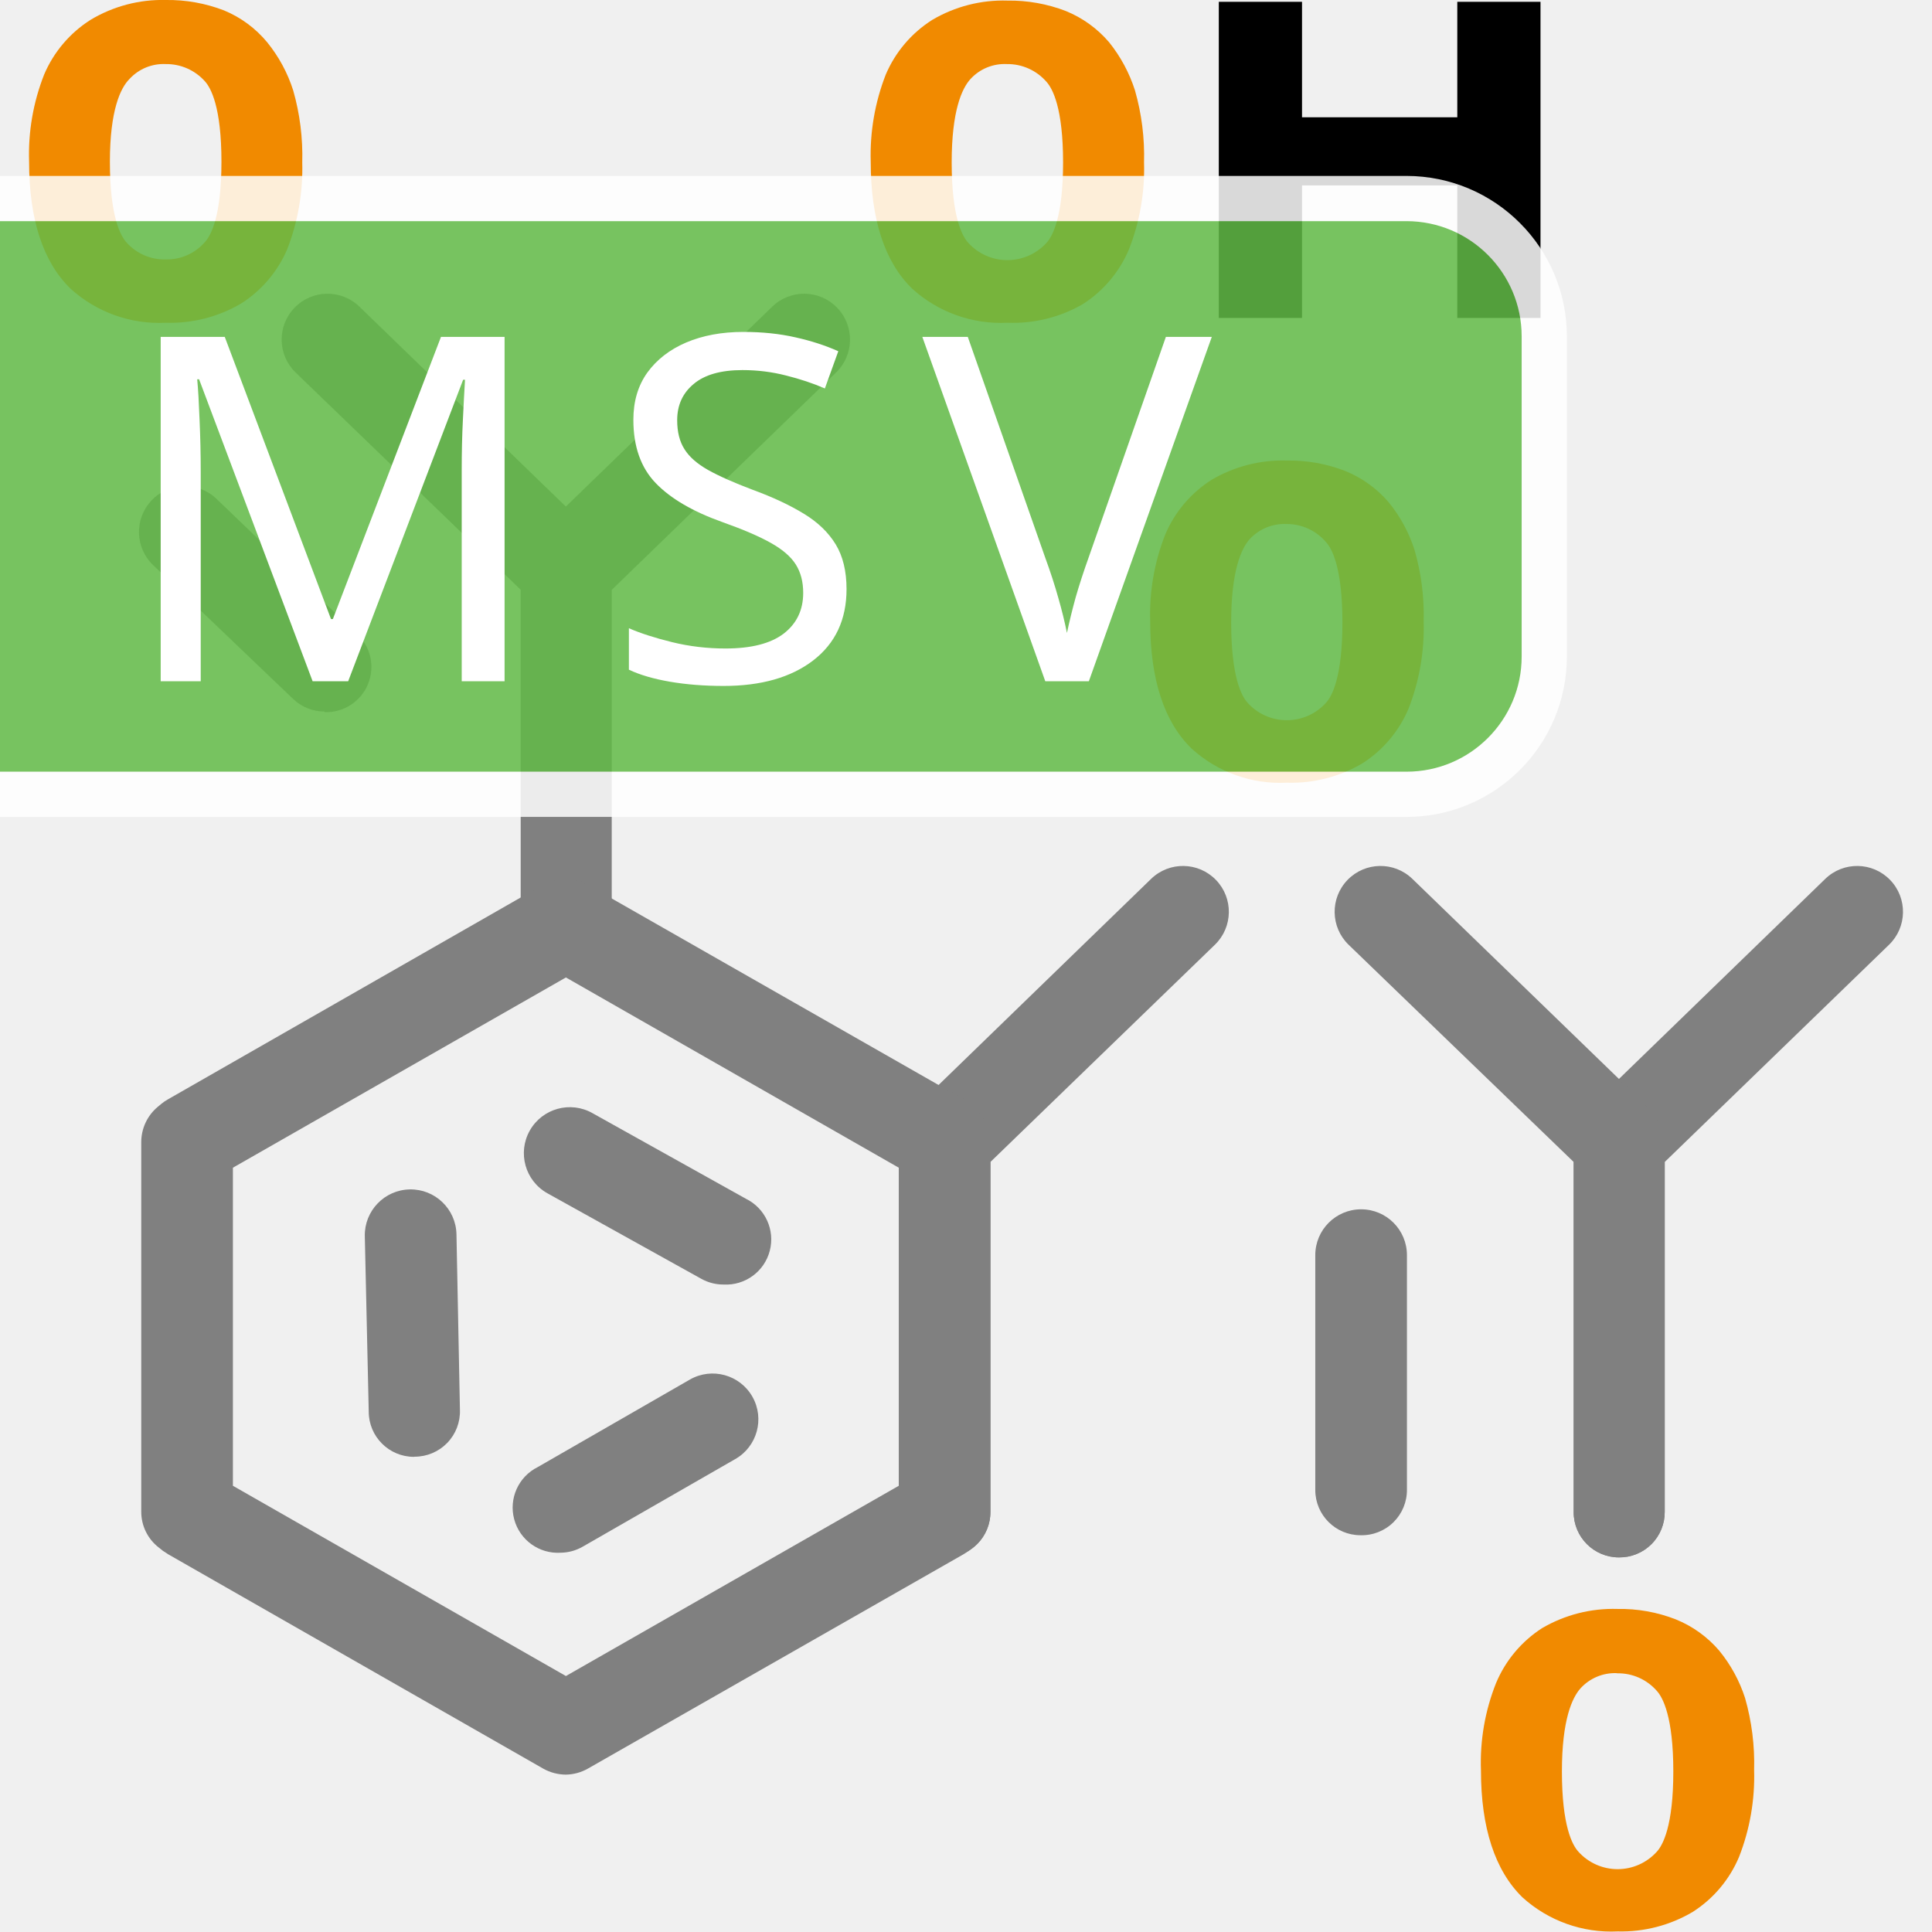
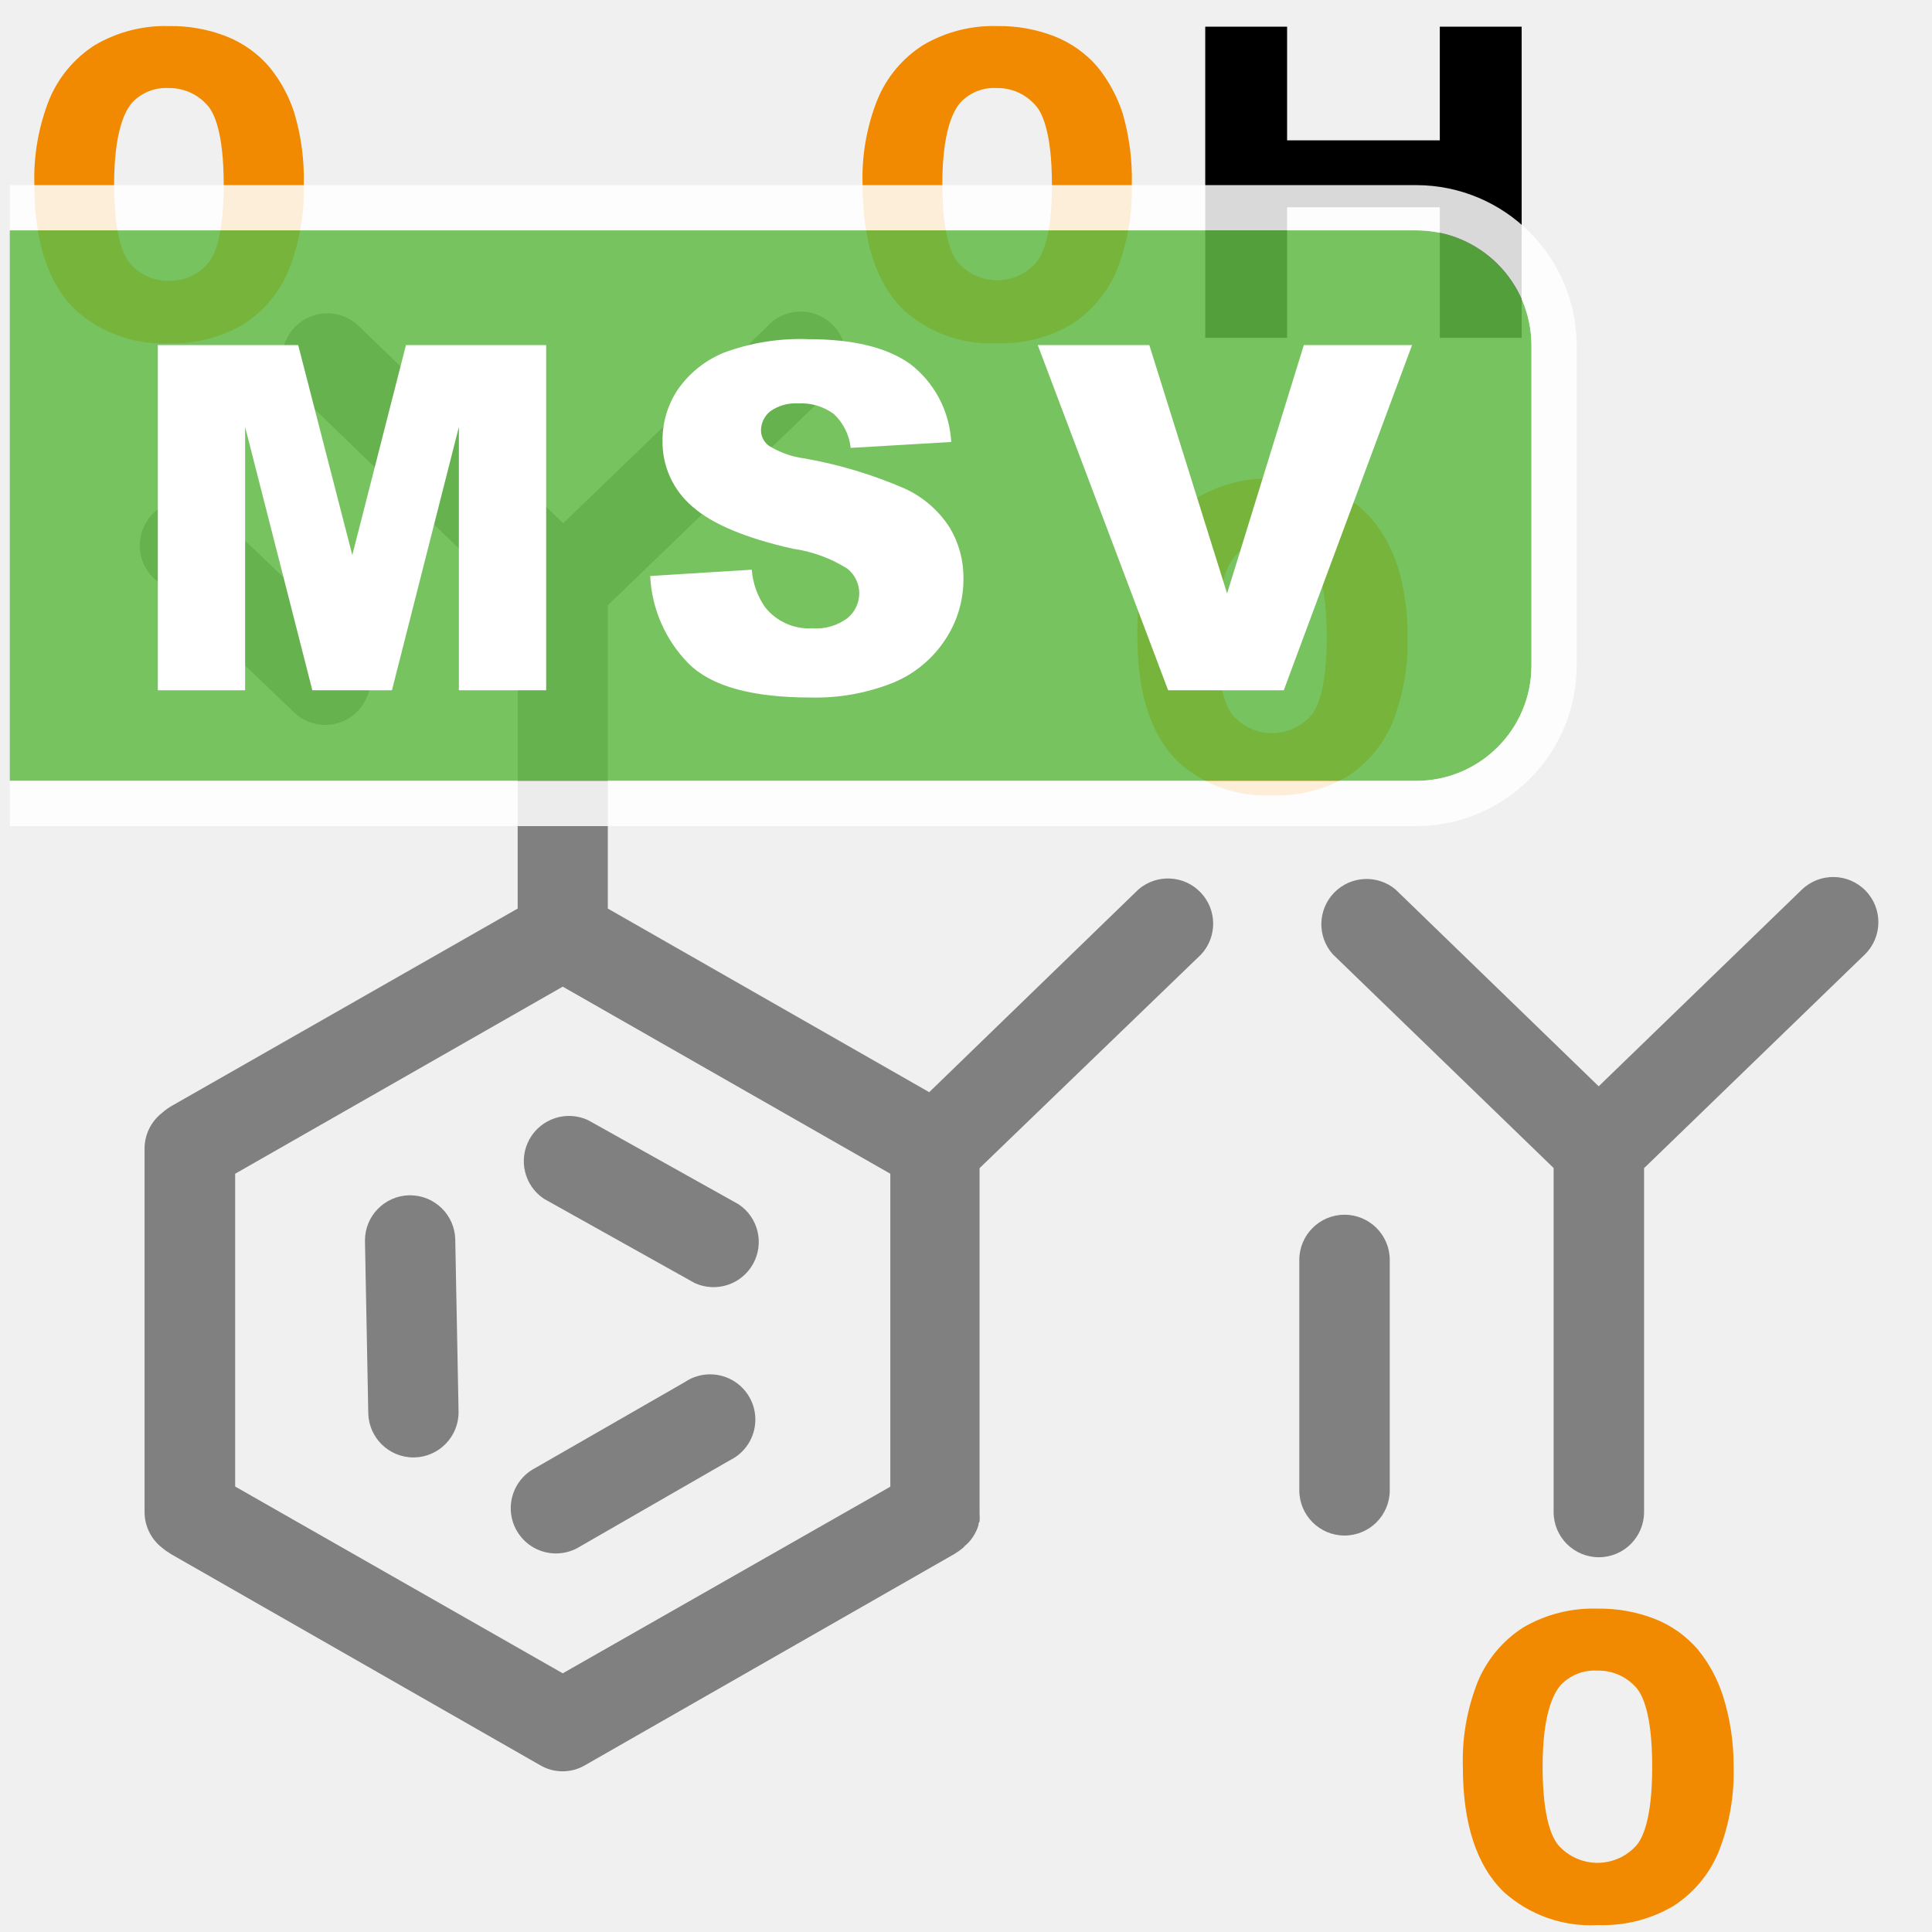
<svg xmlns="http://www.w3.org/2000/svg" id="Layer_1" data-name="Layer 1" viewBox="0 0 128.16 128.16">
  <defs>
-     <style>.cls-1{fill:#f18a00;}.cls-2{fill:gray;}.cls-3{fill:#62bb46;stroke:#fff;stroke-miterlimit:10;stroke-width:3px;opacity:0.85;}.cls-4{font-size:32px;fill:#fff;font-family:Arial-Black, Arial Black;letter-spacing:0.11em;}</style>
+     <style>.cls-1{fill:#f18a00;}.cls-2{fill:gray;}.cls-3{fill:#62bb46;}.cls-3,.cls-4{opacity:0.85;}.cls-4,.cls-5{fill:#fff;}</style>
  </defs>
-   <path class="cls-1" d="M58.92,10.73a13.41,13.41,0,0,1,.88-5.32,6.8,6.8,0,0,1,2.63-3.12,8.16,8.16,0,0,1,4.4-1.09,9,9,0,0,1,3.42.6,6.28,6.28,0,0,1,2.43,1.75,8.46,8.46,0,0,1,1.51,2.77,14.47,14.47,0,0,1,.55,4.41,13.52,13.52,0,0,1-.88,5.3,6.78,6.78,0,0,1-2.62,3.12,8.11,8.11,0,0,1-4.41,1.1,7.62,7.62,0,0,1-5.52-1.93Q58.93,16,58.92,10.73Zm3,0c0,3.07.47,5.1,1.41,6.12a4.66,4.66,0,0,0,6.9,0c.93-1,1.39-3.05,1.39-6.11s-.46-5.11-1.39-6.12a4.58,4.58,0,0,0-3.49-1.52,4.21,4.21,0,0,0-3.27,1.34Q62,6.14,62,10.73Z" />
-   <path class="cls-1" d="M66.83,21.41a8.76,8.76,0,0,1-6.32-2.26c-1.83-1.78-2.75-4.61-2.75-8.42a14.67,14.67,0,0,1,1-5.79,8,8,0,0,1,3.08-3.62,9.25,9.25,0,0,1,5-1.28,10.34,10.34,0,0,1,3.86.69A7.48,7.48,0,0,1,73.57,2.8,9.92,9.92,0,0,1,75.29,6a15.78,15.78,0,0,1,.6,4.78,14.6,14.6,0,0,1-1,5.76,8,8,0,0,1-3.07,3.64A9.27,9.27,0,0,1,66.83,21.41ZM63.06,3.26h0a5.66,5.66,0,0,0-2.18,2.6,12.43,12.43,0,0,0-.79,4.86c0,3.17.69,5.44,2,6.76a5.15,5.15,0,0,0,1.17.85,6.33,6.33,0,0,1-.76-.71c-1.15-1.24-1.71-3.5-1.71-6.9s.6-5.7,1.84-7.07Zm7.34-.11a6.54,6.54,0,0,1,.72.68c1.15,1.24,1.71,3.5,1.71,6.9s-.56,5.64-1.7,6.89a6.72,6.72,0,0,1-.73.69l.22-.14a5.55,5.55,0,0,0,2.18-2.6,12.45,12.45,0,0,0,.78-4.84,13.11,13.11,0,0,0-.49-4,7.13,7.13,0,0,0-1.29-2.4A4.87,4.87,0,0,0,70.4,3.15Zm-3.61,1.1a3.07,3.07,0,0,0-2.42,1c-.56.62-1.24,2.09-1.24,5.52,0,3.61.69,4.89,1.1,5.34a3.51,3.51,0,0,0,5.19,0c.41-.44,1.1-1.73,1.1-5.33s-.69-4.89-1.09-5.34A3.42,3.42,0,0,0,66.79,4.25Z" />
-   <path d="M82,19.94V1.28h3.21V8.94H97.83V1.28H101V19.94H97.83v-8.8H85.22v8.8Z" />
-   <path d="M102.19,21.09H96.67V12.3H86.37v8.79H80.85V.12h5.52V7.78h10.3V.12h5.52ZM99,18.78h.9V2.43H99Zm-15.82,0h.9V2.43h-.9Z" />
-   <path class="cls-1" d="M3.07,10.73A13.39,13.39,0,0,1,4,5.41,6.8,6.8,0,0,1,6.59,2.29,8.16,8.16,0,0,1,11,1.2a9,9,0,0,1,3.42.6,6.28,6.28,0,0,1,2.43,1.75,8.46,8.46,0,0,1,1.51,2.77,14.47,14.47,0,0,1,.55,4.41A13.52,13.52,0,0,1,18,16a6.78,6.78,0,0,1-2.62,3.12A8.11,8.11,0,0,1,11,20.25a7.62,7.62,0,0,1-5.52-1.93C3.88,16.77,3.07,14.24,3.07,10.73Zm3.06,0c0,3.07.47,5.1,1.41,6.12A4.51,4.51,0,0,0,11,18.37a4.48,4.48,0,0,0,3.44-1.53c.94-1,1.4-3.05,1.4-6.11s-.46-5.11-1.4-6.12A4.54,4.54,0,0,0,11,3.09,4.21,4.21,0,0,0,7.68,4.43Q6.14,6.14,6.13,10.73Z" />
-   <path class="cls-1" d="M11,21.41a8.75,8.75,0,0,1-6.32-2.26c-1.83-1.78-2.75-4.61-2.75-8.42a14.43,14.43,0,0,1,1-5.79A8,8,0,0,1,6,1.32,9.25,9.25,0,0,1,11,0a10.34,10.34,0,0,1,3.86.69A7.37,7.37,0,0,1,17.72,2.8,9.75,9.75,0,0,1,19.45,6a15.78,15.78,0,0,1,.6,4.78,14.78,14.78,0,0,1-1,5.76A8,8,0,0,1,16,20.13,9.29,9.29,0,0,1,11,21.41ZM7.22,3.26h0A5.61,5.61,0,0,0,5,5.87a12.43,12.43,0,0,0-.79,4.86c0,3.17.69,5.44,2.05,6.76a4.94,4.94,0,0,0,1.17.85,7.28,7.28,0,0,1-.77-.71C5.54,16.39,5,14.13,5,10.73S5.58,5,6.82,3.66Zm7.33-.11a5.83,5.83,0,0,1,.73.68C16.43,5.07,17,7.33,17,10.73s-.56,5.64-1.7,6.89a6.72,6.72,0,0,1-.73.69l.22-.14A5.61,5.61,0,0,0,17,15.57a12.45,12.45,0,0,0,.78-4.84,13.27,13.27,0,0,0-.49-4.05A7.36,7.36,0,0,0,16,4.29,4.91,4.91,0,0,0,14.55,3.15ZM11,4.25a3.07,3.07,0,0,0-2.42,1C8,5.83,7.29,7.3,7.29,10.73c0,3.61.69,4.89,1.09,5.34A3.37,3.37,0,0,0,11,17.21a3.33,3.33,0,0,0,2.59-1.15c.41-.44,1.1-1.73,1.1-5.33S14,5.84,13.59,5.39A3.42,3.42,0,0,0,11,4.25Z" />
-   <path class="cls-1" d="M77.45,41.25a13.41,13.41,0,0,1,.89-5.33A6.71,6.71,0,0,1,81,32.81a8.1,8.1,0,0,1,4.39-1.1,9.09,9.09,0,0,1,3.43.6,6.28,6.28,0,0,1,2.43,1.75,8.46,8.46,0,0,1,1.51,2.77,14.53,14.53,0,0,1,.54,4.42,13.4,13.4,0,0,1-.88,5.3,6.74,6.74,0,0,1-2.62,3.11,8.06,8.06,0,0,1-4.41,1.11,7.6,7.6,0,0,1-5.51-1.94Q77.45,46.51,77.45,41.25Zm3.06,0q0,4.59,1.4,6.11a4.66,4.66,0,0,0,6.9,0c.93-1,1.4-3.05,1.4-6.1s-.47-5.12-1.4-6.13a4.53,4.53,0,0,0-3.48-1.51,4.24,4.24,0,0,0-3.28,1.33C81,36.08,80.51,38.18,80.51,41.25Z" />
-   <path class="cls-1" d="M85.36,51.92a8.72,8.72,0,0,1-6.31-2.26c-1.83-1.77-2.75-4.6-2.75-8.42a14.43,14.43,0,0,1,1-5.79,8,8,0,0,1,3.07-3.62,9.28,9.28,0,0,1,5-1.28,10.26,10.26,0,0,1,3.86.69,7.51,7.51,0,0,1,2.88,2.07,9.6,9.6,0,0,1,1.72,3.16,15.63,15.63,0,0,1,.61,4.77,14.78,14.78,0,0,1-1,5.76,8,8,0,0,1-3.07,3.64A9.3,9.3,0,0,1,85.36,51.92ZM81.59,33.78h0a5.62,5.62,0,0,0-2.19,2.6,12.45,12.45,0,0,0-.78,4.86c0,3.17.69,5.44,2,6.76a5.15,5.15,0,0,0,1.17.85,7.19,7.19,0,0,1-.76-.71c-1.15-1.24-1.71-3.5-1.71-6.9s.61-5.7,1.84-7.07C81.32,34,81.46,33.9,81.59,33.78Zm7.34-.12a6.61,6.61,0,0,1,.73.68c1.15,1.24,1.7,3.5,1.7,6.9s-.55,5.64-1.7,6.89a5.92,5.92,0,0,1-.73.69l.23-.13a5.68,5.68,0,0,0,2.18-2.61,12.57,12.57,0,0,0,.78-4.84,13.47,13.47,0,0,0-.49-4,7.32,7.32,0,0,0-1.29-2.4A5.05,5.05,0,0,0,88.93,33.66Zm-3.6,1.1a3.14,3.14,0,0,0-2.43,1c-.56.63-1.23,2.1-1.23,5.52,0,3.61.68,4.89,1.09,5.34a3.5,3.5,0,0,0,5.2,0c.41-.44,1.09-1.73,1.09-5.33s-.68-4.89-1.09-5.33A3.41,3.41,0,0,0,85.33,34.76Z" />
-   <path class="cls-1" d="M99.4,117.44a13.49,13.49,0,0,1,.88-5.33,6.82,6.82,0,0,1,2.63-3.11,8.16,8.16,0,0,1,4.4-1.09,9,9,0,0,1,3.42.6,6.28,6.28,0,0,1,2.43,1.75,8,8,0,0,1,1.51,2.77,14.47,14.47,0,0,1,.55,4.41,13.52,13.52,0,0,1-.88,5.3,6.72,6.72,0,0,1-2.62,3.12,8.11,8.11,0,0,1-4.41,1.1,7.62,7.62,0,0,1-5.52-1.93Q99.41,122.71,99.4,117.44Zm3.06,0c0,3.07.46,5.1,1.4,6.12a4.66,4.66,0,0,0,6.9,0c.93-1,1.39-3,1.39-6.11s-.46-5.11-1.39-6.12a4.56,4.56,0,0,0-3.49-1.52,4.22,4.22,0,0,0-3.27,1.34Q102.46,112.85,102.46,117.44Z" />
-   <path class="cls-1" d="M107.31,128.12a8.76,8.76,0,0,1-6.32-2.26c-1.82-1.78-2.75-4.61-2.75-8.42a14.24,14.24,0,0,1,1-5.79A8,8,0,0,1,102.3,108a9.34,9.34,0,0,1,5-1.27,10.14,10.14,0,0,1,3.86.69,7.48,7.48,0,0,1,2.88,2.07,9.63,9.63,0,0,1,1.72,3.15,15.78,15.78,0,0,1,.6,4.78,14.6,14.6,0,0,1-1,5.76,8,8,0,0,1-3.06,3.64A9.3,9.3,0,0,1,107.31,128.12ZM103.54,110h0a5.66,5.66,0,0,0-2.18,2.6,12.43,12.43,0,0,0-.79,4.86c0,3.16.69,5.44,2,6.76a5.47,5.47,0,0,0,1.17.85,6.33,6.33,0,0,1-.76-.71c-1.15-1.24-1.71-3.5-1.71-6.9s.6-5.7,1.84-7.07C103.27,110.23,103.4,110.1,103.54,110Zm7.34-.11a7.65,7.65,0,0,1,.73.68c1.14,1.24,1.7,3.5,1.7,6.9s-.56,5.64-1.7,6.89a7.86,7.86,0,0,1-.73.69l.22-.14a5.55,5.55,0,0,0,2.18-2.6,12.45,12.45,0,0,0,.78-4.84,13.23,13.23,0,0,0-.49-4,7.18,7.18,0,0,0-1.29-2.39A4.87,4.87,0,0,0,110.88,109.86Zm-3.61,1.1a3.09,3.09,0,0,0-2.42,1c-.56.62-1.24,2.09-1.24,5.52,0,3.61.69,4.89,1.1,5.33a3.5,3.5,0,0,0,5.19,0c.41-.44,1.1-1.73,1.1-5.33s-.69-4.9-1.09-5.34A3.4,3.4,0,0,0,107.27,111Z" />
-   <path class="cls-2" d="M37.54,64.38a3,3,0,0,1-3-3V39.12L19.61,24.71a3,3,0,0,1,4.23-4.37L39.4,35.41a3.07,3.07,0,0,1,.68,1l.25.57a3.11,3.11,0,0,1,.25,1.2V61.34A3,3,0,0,1,37.54,64.38Z" />
-   <path class="cls-2" d="M21.53,47.2a3,3,0,0,1-2.1-.85l-9.27-8.86a3,3,0,1,1,4.2-4.4L23.63,42a3,3,0,0,1-2.1,5.24Z" />
-   <path class="cls-2" d="M37.53,41.21A3.12,3.12,0,0,1,36.34,41a3,3,0,0,1-1.6-4L35,36.4a3.07,3.07,0,0,1,.68-1L51.23,20.34a3,3,0,1,1,4.23,4.37L40.33,39.37A3,3,0,0,1,37.53,41.21Z" />
-   <path class="cls-2" d="M62.66,103.31a3,3,0,0,1-3-3V76.13a2.93,2.93,0,0,1,.25-1.2l.24-.57a3.07,3.07,0,0,1,.68-1L76.36,58.3a3,3,0,0,1,4.23,4.37L65.7,77.08v23.19A3,3,0,0,1,62.66,103.31Z" />
-   <path class="cls-2" d="M107.39,103.31a3,3,0,0,1-3-3V76.13a3.1,3.1,0,0,1,.24-1.2l.25-.58a3.14,3.14,0,0,1,.68-1L121.08,58.3a3,3,0,0,1,4.23,4.37L110.43,77.08v23.19A3,3,0,0,1,107.39,103.31Z" />
-   <path class="cls-2" d="M107.39,103.31a3,3,0,0,1-3-3V77.08L89.46,62.67a3,3,0,1,1,4.23-4.37l15.56,15.07a3.07,3.07,0,0,1,.68,1l.25.57a3.11,3.11,0,0,1,.25,1.2v24.14A3,3,0,0,1,107.39,103.31Z" />
-   <path class="cls-2" d="M90.25,101.84a3,3,0,0,1-3-3V83.26a3,3,0,0,1,6.08,0V98.8A3,3,0,0,1,90.25,101.84Z" />
-   <path class="cls-2" d="M37.54,117.72a3.1,3.1,0,0,1-1.51-.4L11.15,103.1l-.35-.23-.25-.2a3,3,0,0,1-1.18-2.4V75.76a3.05,3.05,0,0,1,1.11-2.35l.24-.2a3,3,0,0,1,.43-.29L36,58.7a3,3,0,0,1,3,0L63.92,72.92a3,3,0,0,1,.43.29l.24.2a3.05,3.05,0,0,1,1.11,2.35v24.51a3,3,0,0,1-1.18,2.41l-.25.19-.35.23L39,117.32A3.06,3.06,0,0,1,37.54,117.72ZM15.45,98.56l22.09,12.62L59.62,98.56V77.46L37.54,64.84,15.45,77.46Z" />
-   <path class="cls-2" d="M48,85.21a3,3,0,0,1-1.48-.38L36.3,79.15a3,3,0,0,1,3-5.31l10.18,5.68A3,3,0,0,1,48,85.21Z" />
-   <path class="cls-2" d="M27.46,96.64a3,3,0,0,1-3-3L24.2,82a3,3,0,1,1,6.08-.12l.23,11.65a3,3,0,0,1-3,3.1Z" />
-   <path class="cls-2" d="M37.19,103a3,3,0,0,1-1.52-5.68l10.1-5.81a3,3,0,0,1,3,5.28l-10.1,5.8A3,3,0,0,1,37.19,103Z" />
-   <path class="cls-3" d="M0,13.17H93.3a9.15,9.15,0,0,1,9.14,9.15V43.55a9.14,9.14,0,0,1-9.14,9.14H0" />
-   <text class="cls-4" transform="translate(7.55 45.19)">MSV</text>
+   <path class="cls-1" d="M74.47,7.51a9.61,9.61,0,0,0-1.69-3.1,7.29,7.29,0,0,0-2.83-2,10,10,0,0,0-3.8-.68A9.14,9.14,0,0,0,61.22,3a7.79,7.79,0,0,0-3,3.57,14,14,0,0,0-1,5.7c0,3.74.91,6.53,2.7,8.27a8.6,8.6,0,0,0,6.22,2.23,9.17,9.17,0,0,0,4.94-1.26,7.87,7.87,0,0,0,3-3.58,14.52,14.52,0,0,0,1-5.66A15.63,15.63,0,0,0,74.47,7.51ZM63.73,6.78a3.05,3.05,0,0,1,2.38-.94A3.32,3.32,0,0,1,68.7,7c.4.44,1.08,1.7,1.08,5.26S69.1,17,68.7,17.46a3.45,3.45,0,0,1-5.11,0c-.4-.44-1.08-1.7-1.08-5.24C62.51,8.84,63.18,7.39,63.73,6.78Z" />
+   <polygon points="95.51 1.77 95.51 9.31 85.38 9.31 85.38 1.77 79.95 1.77 79.95 22.41 85.38 22.41 85.38 13.75 95.51 13.75 95.51 22.41 100.94 22.41 100.94 1.77 95.51 1.77" />
+   <path class="cls-1" d="M19.53,7.51a9.24,9.24,0,0,0-1.69-3.1,7.29,7.29,0,0,0-2.83-2,10,10,0,0,0-3.8-.68A9.18,9.18,0,0,0,6.28,3a7.85,7.85,0,0,0-3,3.57,14.15,14.15,0,0,0-1,5.7c0,3.74.91,6.53,2.71,8.27a8.59,8.59,0,0,0,6.21,2.23,9.21,9.21,0,0,0,4.95-1.26,7.85,7.85,0,0,0,3-3.58,14.33,14.33,0,0,0,1-5.66A15.29,15.29,0,0,0,19.53,7.51ZM8.79,6.78a3.09,3.09,0,0,1,2.39-.94A3.34,3.34,0,0,1,13.77,7c.4.44,1.07,1.7,1.07,5.26s-.67,4.8-1.07,5.24a3.32,3.32,0,0,1-2.56,1.13,3.32,3.32,0,0,1-2.56-1.13c-.4-.44-1.08-1.7-1.08-5.24C7.57,8.84,8.24,7.39,8.79,6.78Z" />
+   <path class="cls-1" d="M92.7,37.53A9.24,9.24,0,0,0,91,34.43a7.41,7.41,0,0,0-2.83-2,10,10,0,0,0-3.8-.68A9.19,9.19,0,0,0,79.45,33a7.78,7.78,0,0,0-3,3.56,14.21,14.21,0,0,0-1,5.7c0,3.75.91,6.54,2.71,8.28a8.59,8.59,0,0,0,6.21,2.22,9.21,9.21,0,0,0,5-1.25,7.85,7.85,0,0,0,3-3.58,14.38,14.38,0,0,0,1-5.67A15.26,15.26,0,0,0,92.7,37.53ZM82,36.8a3.06,3.06,0,0,1,2.39-.95A3.35,3.35,0,0,1,86.94,37c.4.43,1.07,1.69,1.07,5.25s-.67,4.81-1.07,5.25a3.46,3.46,0,0,1-5.12,0c-.4-.44-1.08-1.7-1.08-5.25C80.74,38.86,81.41,37.41,82,36.8Z" />
+   <path class="cls-1" d="M114.29,112.49a9.34,9.34,0,0,0-1.69-3.1,7.29,7.29,0,0,0-2.83-2,10,10,0,0,0-3.8-.68,9.18,9.18,0,0,0-4.93,1.25,7.85,7.85,0,0,0-3,3.57,14.13,14.13,0,0,0-1,5.69c0,3.75.91,6.54,2.71,8.28A8.59,8.59,0,0,0,106,127.7a9.21,9.21,0,0,0,5-1.26,7.85,7.85,0,0,0,3-3.58,14.35,14.35,0,0,0,1-5.67A15.26,15.26,0,0,0,114.29,112.49Zm-10.74-.73a3.09,3.09,0,0,1,2.39-.94,3.34,3.34,0,0,1,2.59,1.12c.4.44,1.07,1.69,1.07,5.25s-.67,4.81-1.07,5.25a3.46,3.46,0,0,1-5.12,0c-.4-.44-1.08-1.7-1.08-5.25C102.33,113.82,103,112.37,103.55,111.76Z" />
+   <path class="cls-2" d="M19.51,47.26a3,3,0,0,0,2.07.83,3,3,0,0,0,2.16-.93,3,3,0,0,0-.09-4.23l-9.12-8.72a3,3,0,1,0-4.13,4.32Z" />
+   <path class="cls-2" d="M75.52,59,61.64,72.45,40.32,60.27V40.15L55,26a3,3,0,1,0-4.16-4.29l-13.48,13-13.48-13A3,3,0,1,0,19.69,26L34.34,40.15V60.27l-23,13.12a3.52,3.52,0,0,0-.42.29l-.24.2a3,3,0,0,0-1.09,2.31V100.3a3,3,0,0,0,1.16,2.37l.24.19.35.23,24.48,14a2.94,2.94,0,0,0,3,0l24.48-14,.35-.23.24-.19.11-.12a3.45,3.45,0,0,0,.28-.26l.17-.21a3.28,3.28,0,0,0,.2-.31,2.53,2.53,0,0,0,.12-.23,2.46,2.46,0,0,0,.14-.38c0-.07,0-.14.07-.22a2.76,2.76,0,0,0,0-.51.51.51,0,0,0,0-.13V77.49L79.68,63.31A3,3,0,0,0,75.52,59ZM37.33,111,15.6,98.61V77.86L37.33,65.45,59.06,77.86V98.62Z" />
+   <path class="cls-2" d="M123.75,59.08a3,3,0,0,0-4.22-.07L106.05,72.06,92.57,59a3,3,0,0,0-4.16,4.3l14.65,14.18V100.3a3,3,0,0,0,6,0V77.49l14.65-14.18A3,3,0,0,0,123.75,59.08Z" />
+   <path class="cls-2" d="M89.19,80.58a3,3,0,0,0-3,3V98.86a3,3,0,0,0,6,0V83.57A3,3,0,0,0,89.19,80.58Z" />
+   <path class="cls-2" d="M49,79.89,39,74.3a3,3,0,0,0-2.92,5.22l10,5.59A3,3,0,0,0,49,79.89Z" />
+   <path class="cls-2" d="M27.2,79.29h-.05a3,3,0,0,0-2.94,3l.22,11.46a3,3,0,0,0,3,2.93h.06a3,3,0,0,0,2.93-3l-.22-11.46A3,3,0,0,0,27.2,79.29Z" />
+   <path class="cls-2" d="M45.43,91.68l-9.94,5.71a3,3,0,1,0,3,5.19l9.94-5.72a3,3,0,1,0-3-5.18Z" />
+   <path class="cls-3" d="M93.94,51.8a7.65,7.65,0,0,0,7.65-7.64V22.92a7.65,7.65,0,0,0-7.65-7.64H.65v-1.5h0V53.3h0V51.8Z" />
+   <path class="cls-4" d="M93.94,12.28H.65v3H93.94a7.65,7.65,0,0,1,7.65,7.64V44.16a7.65,7.65,0,0,1-7.65,7.64H.65v3H93.94a10.66,10.66,0,0,0,10.65-10.64V22.92A10.66,10.66,0,0,0,93.94,12.28Z" />
+   <path class="cls-5" d="M10.47,22.89h9.31l3.59,13.93,3.56-13.93h9.3v22.9H30.44V28.32L26,45.79H20.72L16.26,28.32V45.79H10.47Z" />
+   <path class="cls-5" d="M43.13,38.21l6.74-.42a5,5,0,0,0,.89,2.5,3.72,3.72,0,0,0,3.12,1.39A3.45,3.45,0,0,0,56.22,41,2.14,2.14,0,0,0,57,39.32a2.1,2.1,0,0,0-.78-1.59,9.14,9.14,0,0,0-3.63-1.33c-3.1-.7-5.32-1.62-6.64-2.78a5.61,5.61,0,0,1-2-4.42,6,6,0,0,1,1-3.34,6.89,6.89,0,0,1,3.08-2.47,14.56,14.56,0,0,1,5.63-.89q4.39,0,6.7,1.63a7,7,0,0,1,2.74,5.19l-6.67.39a3.6,3.6,0,0,0-1.12-2.25,3.64,3.64,0,0,0-2.35-.7,2.9,2.9,0,0,0-1.86.52,1.63,1.63,0,0,0-.62,1.28,1.28,1.28,0,0,0,.51,1,5.88,5.88,0,0,0,2.38.85,29.62,29.62,0,0,1,6.65,2A7,7,0,0,1,63,35a6.43,6.43,0,0,1,.91,3.39,7.2,7.2,0,0,1-1.22,4.06,7.58,7.58,0,0,1-3.4,2.82,13.8,13.8,0,0,1-5.52,1q-5.84,0-8.09-2.25A8.87,8.87,0,0,1,43.13,38.21Z" />
+   <path class="cls-5" d="M68.84,22.89h7.4L81.4,39.37l5.09-16.48h7.18l-8.51,22.9H77.49Z" />
</svg>
